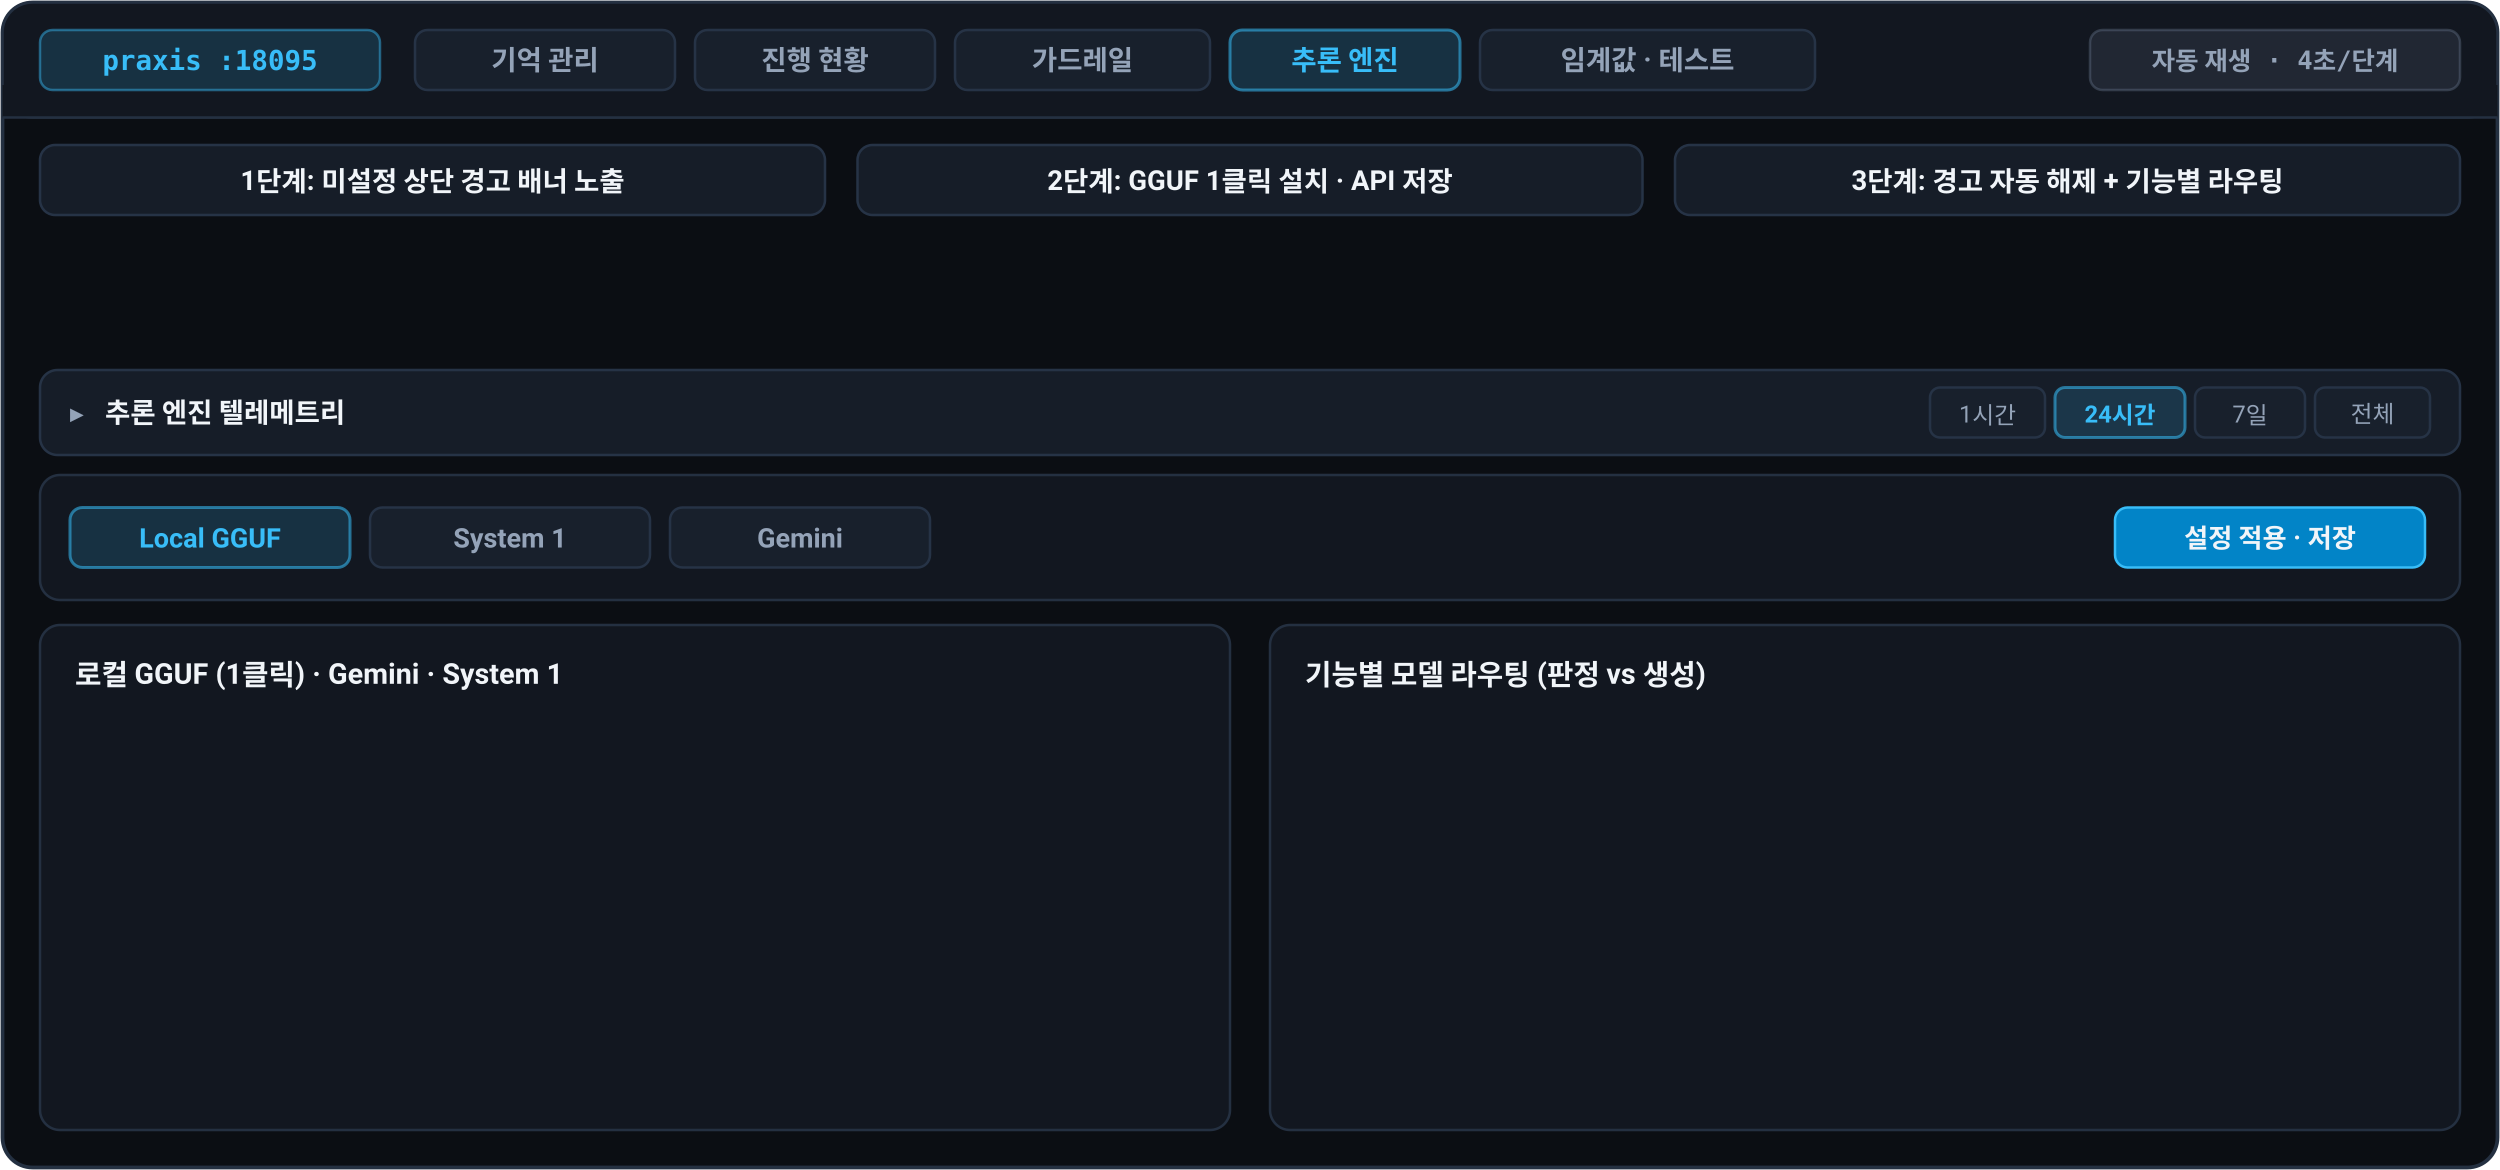
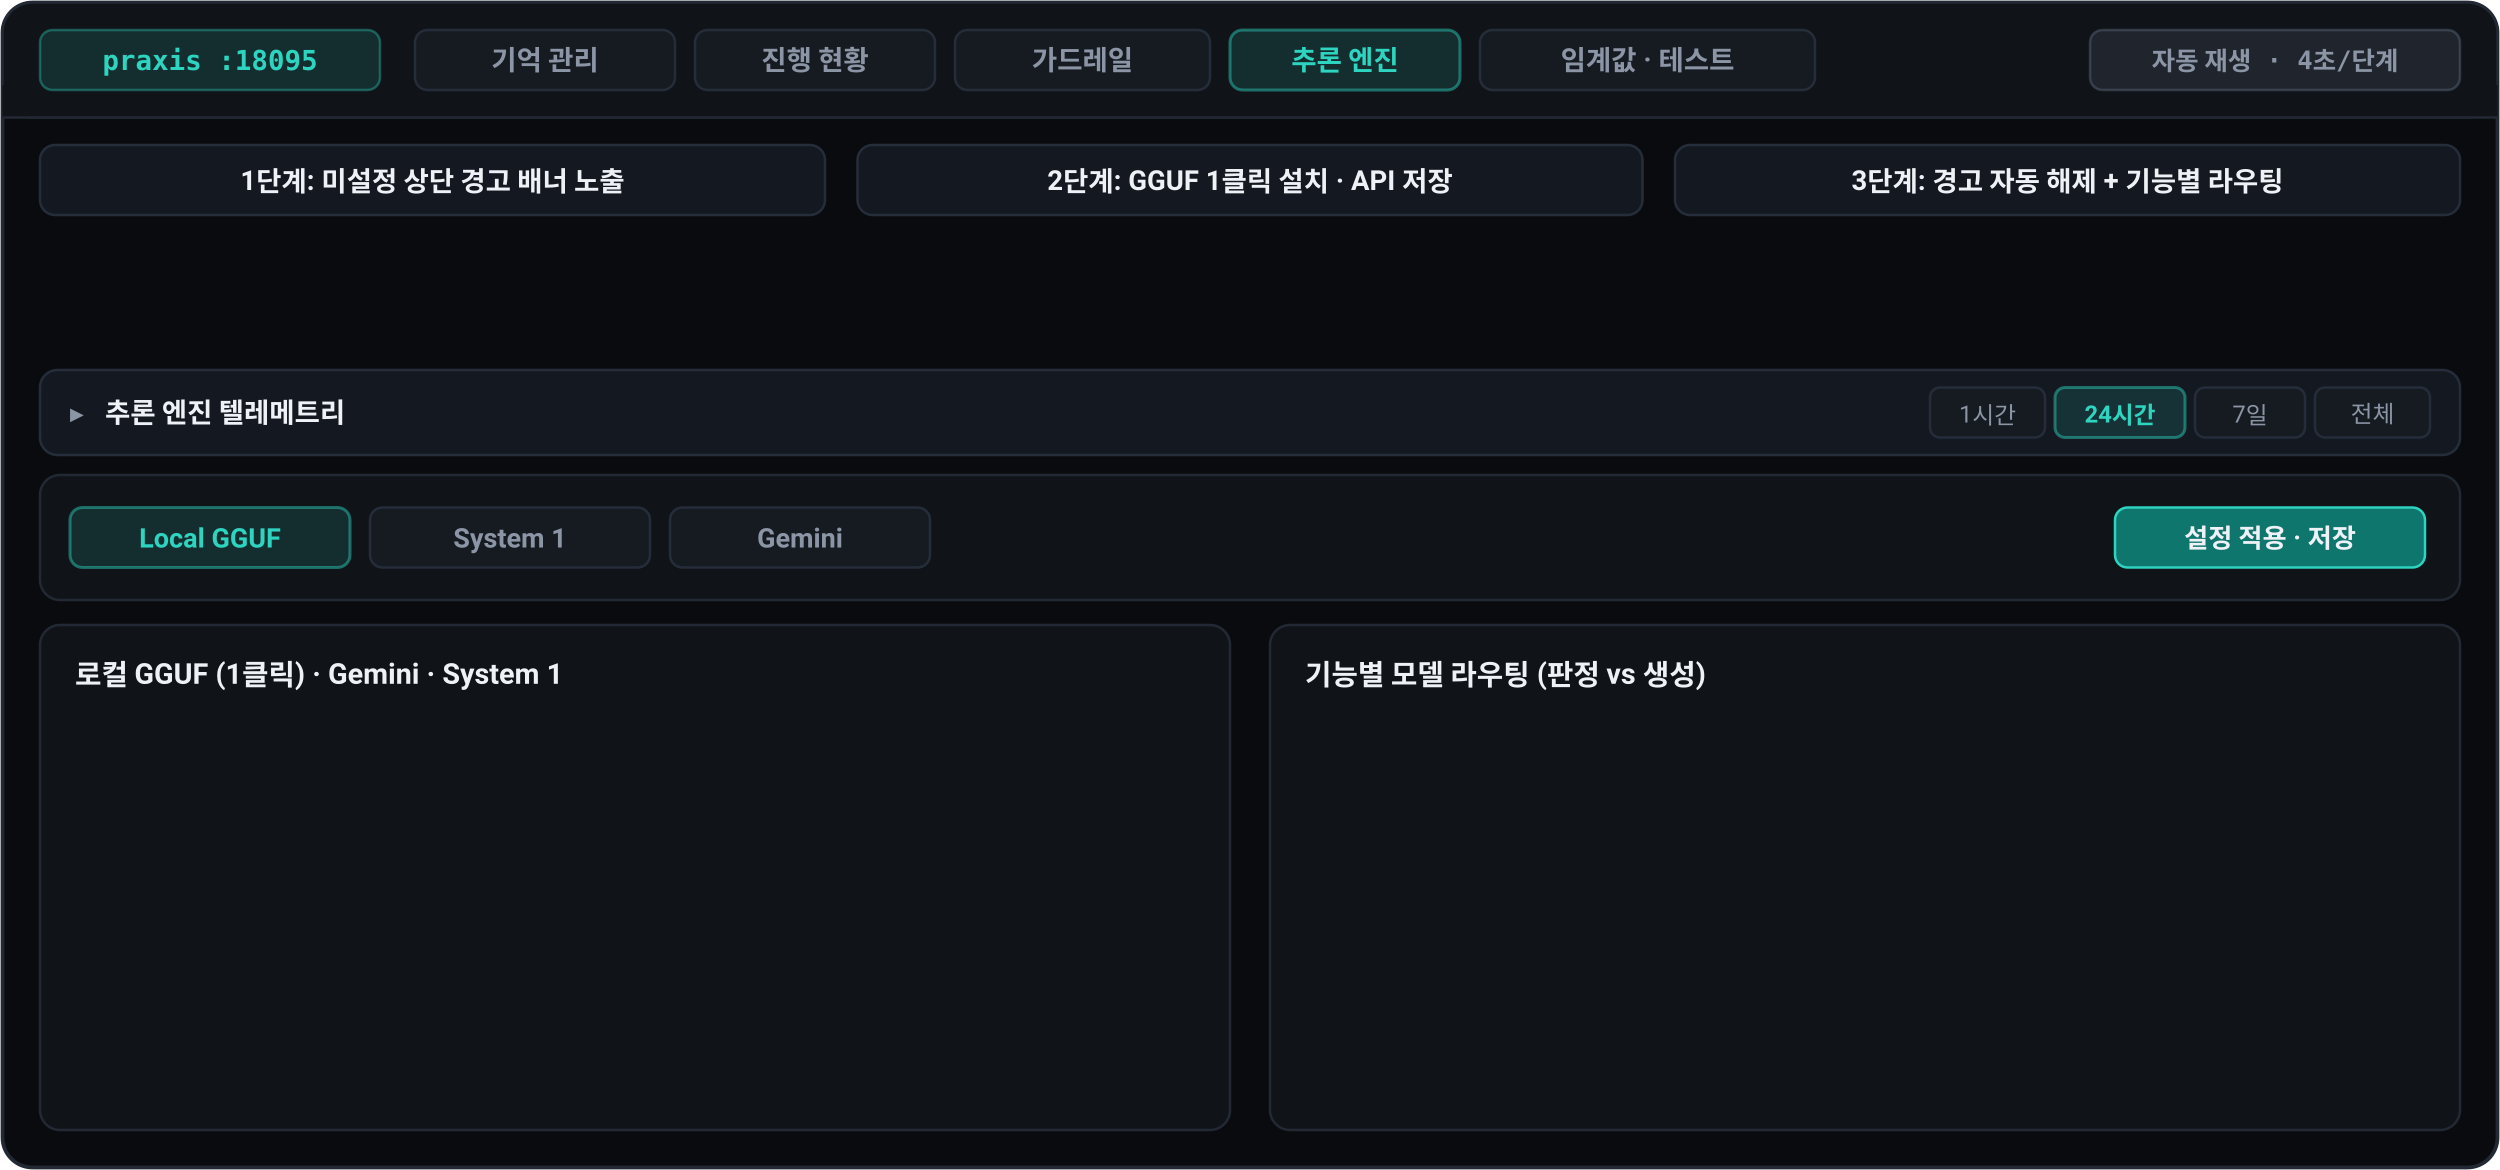
<svg xmlns="http://www.w3.org/2000/svg" viewBox="0 0 1000 468" width="100%" height="100%" role="img" aria-label="웹 콘솔 추론 엔진 탭 텔레메트리, 설정 및 경고 해제 시뮬레이션">
  <style>
-     .outer { fill: #0b0e13; stroke: #243041; stroke-width: 1.5; }
-     .topbar { fill: #121720; stroke: #243041; stroke-width: 1; }
-     .card { fill: #121720; stroke: #243041; stroke-width: 1; }
-     .sub { fill: #161d28; stroke: #263346; stroke-width: 1; }
-     .sub-hi { fill: rgba(56, 189, 248, 0.10); stroke: rgba(56, 189, 248, 0.45); stroke-width: 1.2; }
+     .outer { fill: #090b0e; stroke: #222934; stroke-width: 1.5; }
+     .topbar { fill: #101318; stroke: #222934; stroke-width: 1; }
+     .card { fill: #101318; stroke: #222934; stroke-width: 1; }
+     .sub { fill: #141820; stroke: #252d3a; stroke-width: 1; }
+     .sub-hi { fill: rgba(45, 212, 191, 0.10); stroke: rgba(45, 212, 191, 0.36); stroke-width: 1.2; }
    .sub-ok { fill: rgba(16, 185, 129, 0.10); stroke: rgba(16, 185, 129, 0.45); stroke-width: 1.2; }
    .sub-warn { fill: rgba(245, 158, 11, 0.10); stroke: rgba(245, 158, 11, 0.45); stroke-width: 1.2; }
    .sub-err { fill: rgba(239, 68, 68, 0.10); stroke: rgba(239, 68, 68, 0.48); stroke-width: 1.2; }
-     .pill-idle { fill: #18202c; stroke: #263346; stroke-width: 1; }
-     .pill-act { fill: rgba(56, 189, 248, 0.16); stroke: rgba(56, 189, 248, 0.55); stroke-width: 1.2; }
+     .pill-idle { fill: #161b22; stroke: #252d3a; stroke-width: 1; }
+     .pill-act { fill: rgba(45, 212, 191, 0.14); stroke: rgba(45, 212, 191, 0.46); stroke-width: 1.2; }
    .b-ok { fill: rgba(16, 185, 129, 0.16); stroke: rgba(16, 185, 129, 0.45); stroke-width: 1; }
    .b-err { fill: rgba(239, 68, 68, 0.16); stroke: rgba(239, 68, 68, 0.45); stroke-width: 1; }
    .b-warn { fill: rgba(245, 158, 11, 0.16); stroke: rgba(245, 158, 11, 0.45); stroke-width: 1; }
-     .b-info { fill: rgba(56, 189, 248, 0.16); stroke: rgba(56, 189, 248, 0.45); stroke-width: 1; }
+     .b-info { fill: rgba(45, 212, 191, 0.14); stroke: rgba(45, 212, 191, 0.36); stroke-width: 1; }
    .b-mut { fill: rgba(100, 116, 139, 0.18); stroke: rgba(100, 116, 139, 0.4); stroke-width: 1; }
    .sans { font-family: -apple-system, BlinkMacSystemFont, "Segoe UI", "Apple SD Gothic Neo", "Noto Sans KR", "Malgun Gothic", Roboto, sans-serif; }
    .mono { font-family: "JetBrains Mono", "SF Mono", Menlo, Consolas, monospace; }
-     .t-pri { fill: #f1f5f9; }
-     .t-sec { fill: #94a3b8; }
-     .t-mut { fill: #64748b; }
-     .t-acc { fill: #38bdf8; }
+     .t-pri { fill: #eef2f6; }
+     .t-sec { fill: #8b95a5; }
+     .t-mut { fill: #606b7b; }
+     .t-acc { fill: #2dd4bf; }
    .t-ok { fill: #34d399; }
    .t-warn { fill: #fbbf24; }
    .t-err { fill: #f87171; }
-     .btn-pri { fill: #0284c7; stroke: #38bdf8; stroke-width: 1; }
+     .btn-pri { fill: #0f766e; stroke: #2dd4bf; stroke-width: 1; }

    /* 12s loop across 3 frames (4s per frame) */
    .f1, .f2, .f3 { opacity: 0; }
    .f1 { animation: loop1 12s infinite; }
    .f2 { animation: loop2 12s infinite; }
    .f3 { animation: loop3 12s infinite; }
    @keyframes loop1 { 0%, 31% { opacity: 1; } 34%, 100% { opacity: 0; } }
    @keyframes loop2 { 0%, 32% { opacity: 0; } 34%, 65% { opacity: 1; } 68%, 100% { opacity: 0; } }
    @keyframes loop3 { 0%, 66% { opacity: 0; } 68%, 98% { opacity: 1; } 100% { opacity: 0; } }
  </style>
  <rect class="outer" x="1" y="1" width="998" height="466" rx="12" />
  <rect class="topbar" x="1" y="1" width="998" height="46" rx="12" />
-   <rect x="1" y="34" width="998" height="13" fill="#121720" />
-   <line x1="1" y1="47" x2="999" y2="47" stroke="#243041" stroke-width="1" />
+   <rect x="1" y="34" width="998" height="13" fill="#101318" />
+   <line x1="1" y1="47" x2="999" y2="47" stroke="#222934" stroke-width="1" />
  <rect class="b-info" x="16" y="12" width="136" height="24" rx="5" />
  <text x="84" y="28" text-anchor="middle" class="mono t-acc" font-size="11" font-weight="700">praxis :18095</text>
  <rect class="pill-idle" x="166" y="12" width="104" height="24" rx="5" />
  <text x="218.0" y="28" text-anchor="middle" class="sans t-sec" font-size="11" font-weight="600">기억 관리</text>
  <rect class="pill-idle" x="278" y="12" width="96" height="24" rx="5" />
  <text x="326.0" y="28" text-anchor="middle" class="sans t-sec" font-size="11" font-weight="600">진행 현황</text>
  <rect class="pill-idle" x="382" y="12" width="102" height="24" rx="5" />
  <text x="433.0" y="28" text-anchor="middle" class="sans t-sec" font-size="11" font-weight="600">가드레일</text>
  <rect class="pill-act" x="492" y="12" width="92" height="24" rx="5" />
  <text x="538.0" y="28" text-anchor="middle" class="sans t-acc" font-size="11" font-weight="700">추론 엔진</text>
  <rect class="pill-idle" x="592" y="12" width="134" height="24" rx="5" />
  <text x="659.0" y="28" text-anchor="middle" class="sans t-sec" font-size="11" font-weight="600">임계값 · 테스트</text>
  <rect class="b-mut" x="836" y="12" width="148" height="24" rx="5" />
  <text x="910" y="28" text-anchor="middle" class="mono t-sec" font-size="10.2" font-weight="600">자동 재생 · 4초/단계</text>
  <rect class="sub" x="16" y="58" width="314" height="28" rx="6" />
  <g class="f1">
    <rect class="sub-hi" x="16" y="58" width="314" height="28" rx="6" />
  </g>
  <text x="173" y="76" text-anchor="middle" class="sans t-pri" font-size="11" font-weight="600">1단계: 미설정 상단 경고 배너 노출</text>
  <rect class="sub" x="343" y="58" width="314" height="28" rx="6" />
  <g class="f2">
    <rect class="sub-hi" x="343" y="58" width="314" height="28" rx="6" />
  </g>
  <text x="500" y="76" text-anchor="middle" class="sans t-pri" font-size="11" font-weight="600">2단계: GGUF 1클릭 설치 · API 저장</text>
  <rect class="sub" x="670" y="58" width="314" height="28" rx="6" />
  <g class="f3">
    <rect class="sub-hi" x="670" y="58" width="314" height="28" rx="6" />
  </g>
  <text x="827" y="76" text-anchor="middle" class="sans t-pri" font-size="11" font-weight="600">3단계: 경고 자동 해제 + 기능별 라우팅</text>
  <g class="f1">
    <rect class="sub-warn" x="16" y="96" width="968" height="44" rx="7" />
    <path d="M36 112 L44 126 L28 126 Z" fill="none" stroke="#fbbf24" stroke-width="1.8" stroke-linejoin="round" />
    <line x1="36" y1="117" x2="36" y2="122" stroke="#fbbf24" stroke-width="1.8" />
    <circle cx="36" cy="124.2" r="0.8" fill="#fbbf24" />
    <text x="54" y="114" class="sans t-warn" font-size="11.5" font-weight="700">추론 엔진 설정 필요</text>
    <text x="54" y="131" class="sans t-pri" font-size="10.5">추론 엔진이 준비되지 않아 기억 저장 · 조회 · 가드레일이 중지된 상태입니다.</text>
  </g>
  <g class="f2">
    <rect class="sub-warn" x="16" y="96" width="968" height="44" rx="7" />
    <path d="M36 112 L44 126 L28 126 Z" fill="none" stroke="#fbbf24" stroke-width="1.8" stroke-linejoin="round" />
    <line x1="36" y1="117" x2="36" y2="122" stroke="#fbbf24" stroke-width="1.8" />
    <circle cx="36" cy="124.2" r="0.8" fill="#fbbf24" />
    <text x="54" y="114" class="sans t-warn" font-size="11.5" font-weight="700">추론 엔진 설정 필요</text>
    <text x="54" y="131" class="sans t-pri" font-size="10.5">추론 엔진이 준비되지 않아 기억 저장 · 조회 · 가드레일이 중지된 상태입니다.</text>
  </g>
  <g class="f3">
    <rect class="sub-ok" x="16" y="96" width="968" height="44" rx="7" />
    <path d="M30 118 L34 122 L42 114" fill="none" stroke="#34d399" stroke-width="2" stroke-linecap="round" stroke-linejoin="round" />
    <text x="50" y="122" class="sans t-ok" font-size="11.5" font-weight="700">활성 · gemini-decision-1 / 로컬 GGUF  —  #engineSetupAlert Cleared (HTMX OOB)</text>
  </g>
  <rect class="sub" x="16" y="148" width="968" height="34" rx="7" />
  <text x="28" y="169" class="sans t-sec" font-size="11">▸</text>
  <text x="42" y="169" class="sans t-pri" font-size="11" font-weight="700">추론 엔진 텔레메트리</text>
  <g class="f1">
    <rect class="b-mut" x="158" y="155" width="90" height="20" rx="4" />
    <text x="203" y="169" text-anchor="middle" class="mono t-sec" font-size="9.8">24시간: 0 회</text>
  </g>
  <g class="f2">
    <rect class="b-mut" x="158" y="155" width="90" height="20" rx="4" />
    <text x="203" y="169" text-anchor="middle" class="mono t-sec" font-size="9.8">24시간: 0 회</text>
  </g>
  <g class="f3">
    <rect class="b-info" x="158" y="155" width="90" height="20" rx="4" />
    <text x="203" y="169" text-anchor="middle" class="mono t-acc" font-size="9.8" font-weight="700">24시간: 6 회</text>
    <rect class="b-mut" x="254" y="155" width="76" height="20" rx="4" />
    <text x="292" y="169" text-anchor="middle" class="mono t-sec" font-size="9.5">avg 42ms</text>
    <rect class="b-mut" x="336" y="155" width="80" height="20" rx="4" />
    <text x="376" y="169" text-anchor="middle" class="mono t-sec" font-size="9.5">p95 110ms</text>
    <rect class="b-mut" x="422" y="155" width="70" height="20" rx="4" />
    <text x="457" y="169" text-anchor="middle" class="mono t-sec" font-size="9.5">Σ 252ms</text>
  </g>
  <rect class="pill-idle" x="772" y="155" width="46" height="20" rx="4" />
  <text x="795" y="169" text-anchor="middle" class="sans t-sec" font-size="9.5">1시간</text>
  <rect class="pill-act" x="822" y="155" width="52" height="20" rx="4" />
  <text x="848" y="169" text-anchor="middle" class="sans t-acc" font-size="9.5" font-weight="700">24시간</text>
  <rect class="pill-idle" x="878" y="155" width="44" height="20" rx="4" />
  <text x="900" y="169" text-anchor="middle" class="sans t-sec" font-size="9.5">7일</text>
  <rect class="pill-idle" x="926" y="155" width="46" height="20" rx="4" />
  <text x="949" y="169" text-anchor="middle" class="sans t-sec" font-size="9.5">전체</text>
  <rect class="card" x="16" y="190" width="968" height="50" rx="8" />
  <rect class="pill-act" x="28" y="203" width="112" height="24" rx="5" />
  <text x="84" y="219" text-anchor="middle" class="sans t-acc" font-size="10.8" font-weight="700">Local GGUF</text>
  <rect class="pill-idle" x="148" y="203" width="112" height="24" rx="5" />
  <text x="204" y="219" text-anchor="middle" class="sans t-sec" font-size="10.8" font-weight="600">System 1</text>
  <rect class="pill-idle" x="268" y="203" width="104" height="24" rx="5" />
  <text x="320" y="219" text-anchor="middle" class="sans t-sec" font-size="10.8" font-weight="600">Gemini</text>
  <g class="f1">
    <rect class="b-err" x="560" y="203" width="276" height="24" rx="5" />
    <text x="698" y="219" text-anchor="middle" class="mono t-err" font-size="10.2" font-weight="700">미설정 · 설정 필요</text>
  </g>
  <g class="f2">
    <rect class="b-warn" x="560" y="203" width="276" height="24" rx="5" />
    <text x="698" y="219" text-anchor="middle" class="mono t-warn" font-size="10.2" font-weight="700">설치 중 · 72%</text>
  </g>
  <g class="f3">
    <rect class="b-ok" x="560" y="203" width="276" height="24" rx="5" />
    <text x="698" y="219" text-anchor="middle" class="mono t-ok" font-size="10.2" font-weight="700">활성 · gemini-decision-1 / 로컬 GGUF</text>
  </g>
  <rect class="btn-pri" x="846" y="203" width="124" height="24" rx="5" />
  <text x="908" y="219" text-anchor="middle" class="sans t-pri" font-size="10.5" font-weight="700">설정 적용 · 저장</text>
  <rect class="card" x="16" y="250" width="476" height="202" rx="8" />
  <text x="30" y="274" class="sans t-pri" font-size="11.5" font-weight="700">로컬 GGUF (1클릭) · Gemini · System 1</text>
  <g class="f1">
    <rect class="sub" x="30" y="288" width="448" height="62" rx="6" />
    <text x="44" y="324" class="sans t-sec" font-size="11">Qwen2.5-3B-Instruct-Q4_K_M  [1클릭 다운로드]</text>
  </g>
  <g class="f2">
    <rect class="sub-warn" x="30" y="288" width="448" height="84" rx="6" />
    <text x="44" y="314" class="sans t-warn" font-size="11" font-weight="600">모델 가중치 다운로드 중... 1.4 GB / 1.9 GB (72%)</text>
-     <rect x="44" y="332" width="420" height="10" rx="5" fill="#1e293b" />
+     <rect x="44" y="332" width="420" height="10" rx="5" fill="#161b22" />
    <rect x="44" y="332" width="302" height="10" rx="5" fill="#fbbf24" />
  </g>
  <g class="f3">
    <rect class="sub-ok" x="30" y="288" width="448" height="84" rx="6" />
    <path d="M44 320 L48 324 L56 316" fill="none" stroke="#34d399" stroke-width="2" stroke-linecap="round" stroke-linejoin="round" />
    <text x="64" y="324" class="sans t-ok" font-size="11.2" font-weight="700">llama-server 가동 중 · 로컬 GGUF 준비 완료</text>
    <rect x="44" y="342" width="420" height="10" rx="5" fill="#10b981" />
  </g>
  <rect class="card" x="508" y="250" width="476" height="202" rx="8" />
  <text x="522" y="274" class="sans t-pri" font-size="11.5" font-weight="700">기능별 모델 라우팅 (판정 vs 생성)</text>
  <g class="f1">
    <rect class="sub" x="522" y="288" width="448" height="84" rx="6" />
    <text x="536" y="334" class="sans t-sec" font-size="11">기본 설정: 전체 일괄 추론 엔진 사용</text>
  </g>
  <g class="f2">
    <rect class="sub-hi" x="522" y="288" width="448" height="84" rx="6" />
    <text x="536" y="334" class="sans t-acc" font-size="11" font-weight="600">직관 판정(System 1) 출력 토큰 0개 모델 연결 중...</text>
  </g>
  <g class="f3">
    <rect class="sub-ok" x="522" y="288" width="448" height="84" rx="6" />
    <text x="536" y="322" class="sans t-ok" font-size="11.2" font-weight="700">판정: gemini-decision-1 (0토큰) · 생성: 컴패니언 모델</text>
    <rect class="b-info" x="536" y="338" width="118" height="20" rx="4" />
    <text x="595" y="352" text-anchor="middle" class="mono t-acc" font-size="9.5" font-weight="700">0 Output Tokens</text>
  </g>
</svg>
